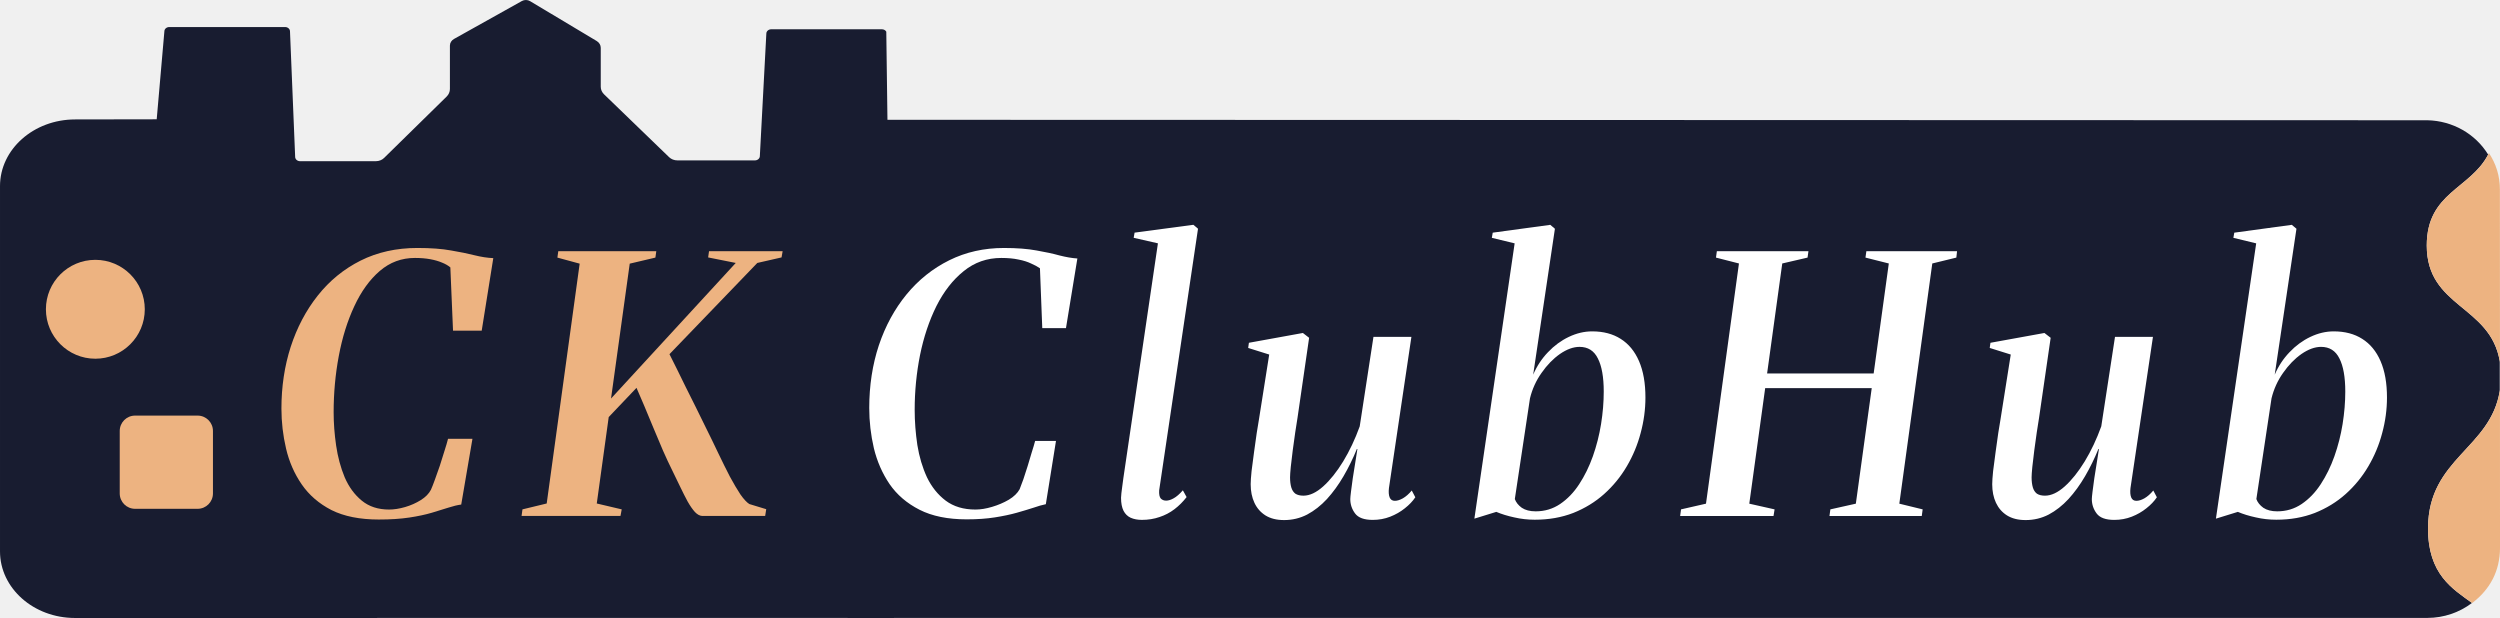
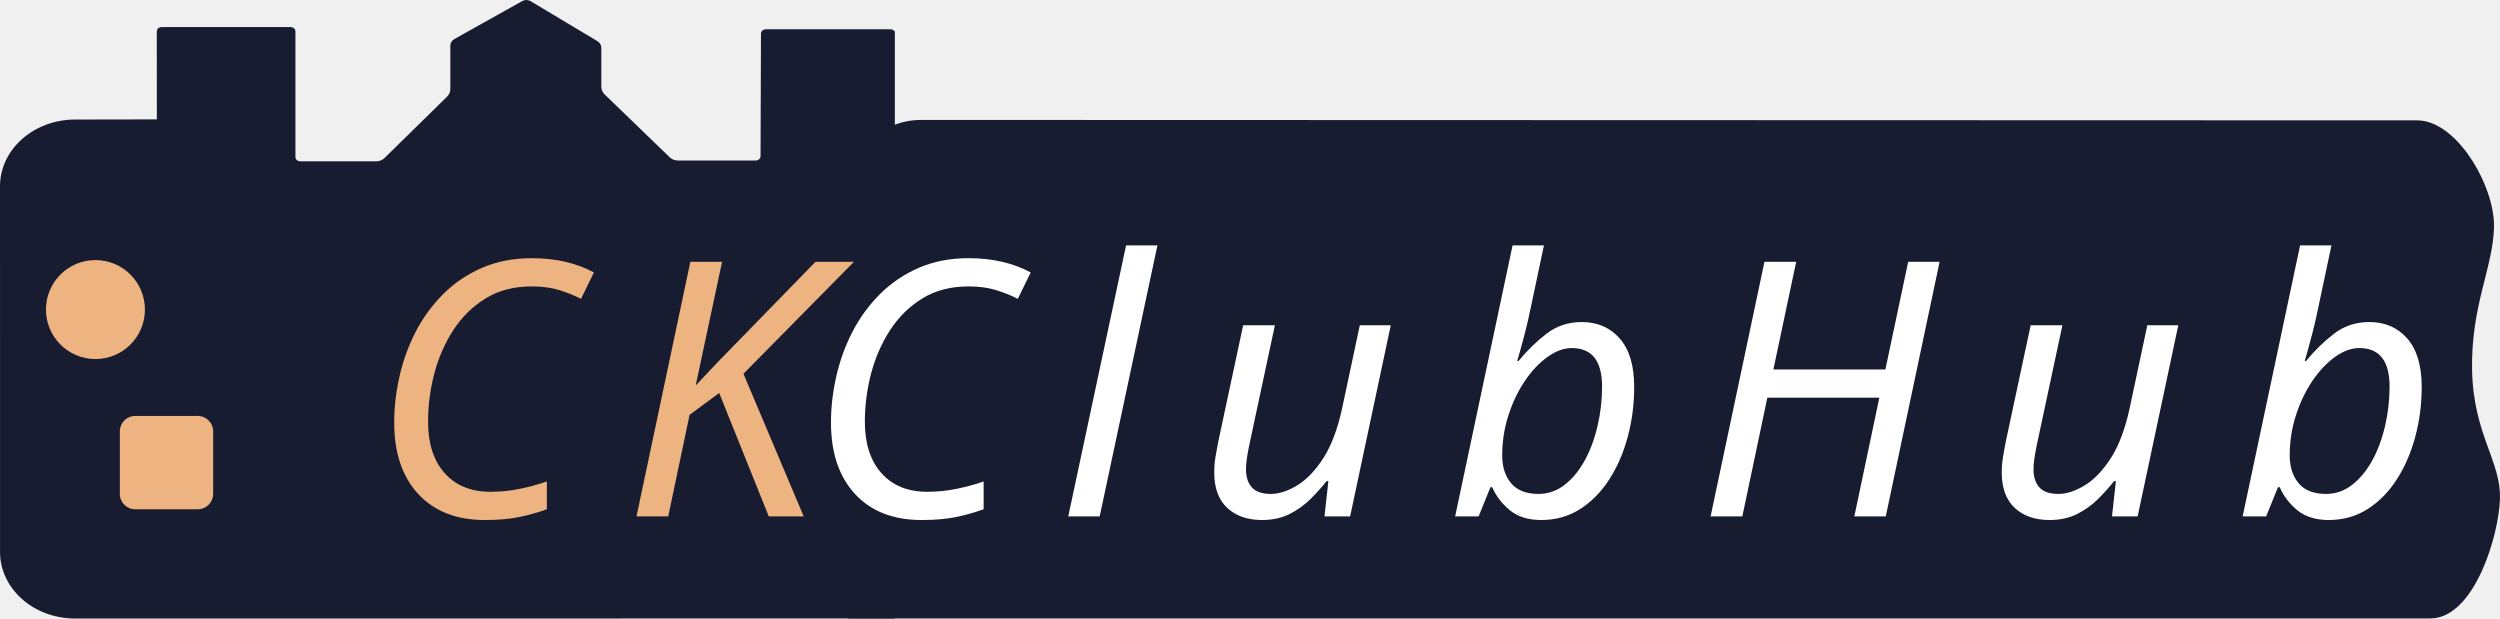
- <svg xmlns="http://www.w3.org/2000/svg" width="512.485mm" height="126.681mm" viewBox="0 0 512.485 126.681" version="1.1" id="svg1" xml:space="preserve">
+ <svg xmlns="http://www.w3.org/2000/svg" width="512.02mm" height="126.681mm" viewBox="0 0 512.02 126.681" version="1.1" id="svg1" xml:space="preserve">
  <defs id="defs1" />
-   <g id="layer3" transform="translate(-2793.379,-175.2288)">
-     <path id="path62" style="display:inline;fill:#181c30;fill-opacity:1;stroke:none;stroke-width:0.407;stroke-linecap:square;paint-order:stroke fill markers" d="m 2967.252,199.784 -0.109,102.115 323.857,-5.2e-4 a 14.818,14.291 0 0 0 9.121,-3.07 c -3.874,-2.842 -9.092,-5.792 -9.009,-15.459 0.122,-14.19 12.789,-16.174 14.698,-28.001 v -6.098 c -1.942,-11.492 -14.961,-10.98 -14.961,-23.713 0,-10.871 8.896,-11.57 12.584,-18.639 a 14.829,14.302 0 0 0 -12.456,-7.038 z m 333.641,98.441 c -0.13,0.11 -0.258,0.222 -0.393,0.329 a 14.818,14.291 0 0 0 0.393,-0.329 z" />
-     <path id="path63" style="color:#000000;font-style:normal;font-variant:normal;font-weight:normal;font-stretch:normal;font-size:medium;line-height:normal;font-family:sans-serif;font-variant-ligatures:normal;font-variant-position:normal;font-variant-caps:normal;font-variant-numeric:normal;font-variant-alternates:normal;font-variant-east-asian:normal;font-feature-settings:normal;font-variation-settings:normal;text-indent:0;text-align:start;text-decoration-line:none;text-decoration-style:solid;text-decoration-color:#000000;letter-spacing:normal;word-spacing:normal;text-transform:none;writing-mode:lr-tb;direction:ltr;text-orientation:mixed;dominant-baseline:auto;baseline-shift:baseline;text-anchor:start;white-space:normal;shape-padding:0;shape-margin:0;inline-size:0;clip-rule:nonzero;display:inline;overflow:visible;visibility:visible;isolation:auto;mix-blend-mode:normal;color-interpolation:sRGB;color-interpolation-filters:linearRGB;solid-color:#000000;solid-opacity:1;vector-effect:none;fill:#181c30;fill-opacity:1;fill-rule:nonzero;stroke:none;stroke-width:0.848;stroke-linecap:square;stroke-linejoin:miter;stroke-miterlimit:4;stroke-dasharray:none;stroke-dashoffset:0;stroke-opacity:1;-inkscape-stroke:none;paint-order:stroke fill markers;color-rendering:auto;image-rendering:auto;shape-rendering:auto;text-rendering:auto;enable-background:accumulate;stop-color:#000000;stop-opacity:1" d="m 2900.362,175.439 -13.906,7.771 c -0.528,0.295 -0.849,0.811 -0.848,1.365 v 8.903 c 1e-4,0.573 -0.24,1.126 -0.673,1.551 l -12.826,12.583 c -0.428,0.42 -1.037,0.66 -1.676,0.66 h -15.546 c -0.554,-4e-5 -1.003,-0.399 -1.003,-0.89 l -1.058,-25.72 c 0,-0.492 -0.449,-0.89 -1.003,-0.89 h -23.746 c -0.554,-1.8e-4 -1.003,0.399 -1.002,0.89 l -1.572,18.021 -16.75,0.029 c -8.495,0.015 -15.373,6.132 -15.373,13.674 v 74.881 c 3e-4,7.537 6.884,13.647 15.374,13.646 l 167.896,-0.012 -1.587,-120.175 c -0.167,-0.3 -0.509,-0.491 -0.885,-0.496 h -22.699 c -0.555,-1.6e-4 -1.005,0.398 -1.006,0.89 l -1.331,25.098 c 0,0.492 -0.452,0.89 -1.006,0.89 h -15.906 c -0.639,1e-4 -1.249,-0.238 -1.682,-0.655 l -13.34,-12.887 c -0.436,-0.422 -0.679,-0.973 -0.679,-1.546 v -7.997 c 1e-4,-0.557 -0.312,-1.077 -0.832,-1.388 l -13.658,-8.172 c -0.506,-0.302 -1.165,-0.312 -1.681,-0.023 z" />
-     <path style="font-style:italic;font-size:73.054px;line-height:0;font-family:Merriweather;-inkscape-font-specification:'Merriweather, @opsz=144,wght=600';font-variation-settings:'opsz' 144, 'wght' 600;letter-spacing:9.007px;direction:rtl;fill:#edb381;stroke-width:0.74;stroke-linecap:square;paint-order:stroke fill markers" d="m 2871.05,281.729 q -5.844,0 -9.716,-1.936 -3.835,-1.972 -6.1,-5.26 -2.265,-3.287 -3.214,-7.342 -0.95,-4.055 -0.95,-8.219 0,-6.721 1.899,-12.638 1.936,-5.954 5.552,-10.52 3.616,-4.566 8.767,-7.159 5.187,-2.593 11.652,-2.593 4.128,0 6.904,0.511 2.813,0.475 4.822,0.986 2.046,0.511 3.835,0.584 l -2.374,14.867 h -5.881 l -0.548,-12.967 q -0.694,-0.584 -1.717,-0.986 -1.023,-0.438 -2.411,-0.694 -1.388,-0.256 -3.141,-0.256 -4.091,0 -7.196,2.666 -3.105,2.666 -5.223,7.232 -2.119,4.529 -3.178,10.191 -1.059,5.625 -1.059,11.543 0,3.324 0.511,6.831 0.511,3.507 1.753,6.502 1.278,2.959 3.507,4.785 2.228,1.826 5.589,1.826 1.534,0 3.287,-0.511 1.753,-0.511 3.214,-1.425 1.461,-0.913 2.082,-2.119 0.329,-0.731 0.804,-2.046 0.511,-1.351 1.023,-2.886 0.511,-1.571 0.95,-3.032 0.475,-1.461 0.731,-2.484 h 5.004 l -2.301,13.479 q -1.132,0.146 -2.593,0.621 -1.461,0.475 -3.434,1.059 -1.972,0.584 -4.639,0.986 -2.667,0.402 -6.21,0.402 z m 29.248,-0.731 0.183,-1.352 4.968,-1.205 6.758,-49.165 -4.566,-1.242 0.183,-1.315 h 20.09 l -0.183,1.315 -5.26,1.242 -3.835,27.651 25.569,-27.797 -5.662,-1.132 0.183,-1.278 h 15.086 l -0.219,1.278 -4.968,1.132 -18.008,18.702 q 0.731,1.425 1.571,3.141 0.84,1.717 1.79,3.653 0.986,1.936 2.009,4.018 1.023,2.046 2.046,4.164 1.351,2.703 2.593,5.333 1.242,2.593 2.374,4.785 1.169,2.155 2.155,3.653 1.023,1.461 1.826,1.972 l 3.47,1.059 -0.219,1.388 h -12.894 q -0.767,-0.036 -1.498,-0.804 -0.731,-0.804 -1.498,-2.155 -0.731,-1.351 -1.534,-3.032 -0.804,-1.717 -1.717,-3.543 -0.804,-1.607 -1.79,-3.835 -0.986,-2.265 -1.972,-4.675 -0.986,-2.411 -1.899,-4.566 -0.913,-2.155 -1.571,-3.653 l -5.698,5.99 -2.447,17.716 5.114,1.205 -0.256,1.352 z" id="path64" aria-label="CK" />
-     <path style="color:#000000;font-style:italic;font-variant:normal;font-weight:normal;font-stretch:normal;font-size:73.054px;line-height:0;font-family:Merriweather;-inkscape-font-specification:'Merriweather, @opsz=144,wght=500';font-variant-ligatures:normal;font-variant-position:normal;font-variant-caps:normal;font-variant-numeric:normal;font-variant-alternates:normal;font-variant-east-asian:normal;font-feature-settings:normal;font-variation-settings:'opsz' 144, 'wght' 500;text-indent:0;text-align:start;text-decoration-line:none;text-decoration-style:solid;text-decoration-color:#000000;letter-spacing:9.007px;word-spacing:normal;text-transform:none;writing-mode:lr-tb;direction:rtl;text-orientation:mixed;dominant-baseline:auto;baseline-shift:baseline;text-anchor:start;white-space:normal;shape-padding:0;shape-margin:0;inline-size:0;clip-rule:nonzero;display:inline;overflow:visible;visibility:visible;isolation:auto;mix-blend-mode:normal;color-interpolation:sRGB;color-interpolation-filters:linearRGB;solid-color:#000000;solid-opacity:1;vector-effect:none;fill:#ffffff;fill-opacity:1;fill-rule:nonzero;stroke:none;stroke-linecap:square;stroke-linejoin:miter;stroke-miterlimit:4;stroke-dasharray:none;stroke-dashoffset:0;stroke-opacity:1;-inkscape-stroke:none;paint-order:stroke fill markers;color-rendering:auto;image-rendering:auto;shape-rendering:auto;text-rendering:auto;enable-background:accumulate;stop-color:#000000;stop-opacity:1" d="m 2991.55,281.693 c -3.872,0 -7.098,-0.657 -9.68,-1.972 -2.581,-1.315 -4.627,-3.068 -6.137,-5.26 -1.485,-2.192 -2.557,-4.639 -3.214,-7.342 -0.633,-2.727 -0.95,-5.479 -0.95,-8.255 0,-4.602 0.657,-8.888 1.972,-12.858 1.339,-3.969 3.227,-7.439 5.662,-10.41 2.459,-2.995 5.382,-5.333 8.767,-7.013 3.385,-1.68 7.123,-2.52 11.214,-2.52 2.63,0 4.858,0.17 6.684,0.511 1.826,0.317 3.397,0.657 4.712,1.023 1.339,0.341 2.557,0.548 3.653,0.621 l -2.338,14.282 h -4.858 l -0.475,-12.273 c -0.487,-0.341 -1.096,-0.67 -1.826,-0.986 -0.706,-0.341 -1.558,-0.609 -2.557,-0.804 -0.998,-0.219 -2.179,-0.329 -3.543,-0.329 -2.922,0 -5.491,0.901 -7.707,2.703 -2.216,1.778 -4.079,4.164 -5.589,7.159 -1.486,2.995 -2.606,6.344 -3.361,10.045 -0.731,3.677 -1.096,7.415 -1.096,11.214 0,2.386 0.183,4.797 0.548,7.232 0.39,2.411 1.047,4.615 1.972,6.611 0.95,1.972 2.228,3.567 3.835,4.785 1.631,1.218 3.665,1.826 6.1,1.826 1.047,0 2.179,-0.183 3.397,-0.548 1.242,-0.365 2.386,-0.852 3.434,-1.461 1.047,-0.633 1.79,-1.351 2.228,-2.155 0.219,-0.536 0.475,-1.218 0.767,-2.046 0.292,-0.852 0.584,-1.753 0.877,-2.703 0.292,-0.974 0.572,-1.912 0.84,-2.813 0.292,-0.901 0.523,-1.68 0.694,-2.338 h 4.274 l -2.082,12.967 c -0.731,0.146 -1.583,0.39 -2.557,0.731 -0.974,0.317 -2.106,0.657 -3.397,1.023 -1.291,0.365 -2.788,0.682 -4.493,0.95 -1.68,0.268 -3.604,0.402 -5.771,0.402 z m 39.451,-5.954 c -0.049,0.804 0.061,1.364 0.329,1.68 0.292,0.292 0.657,0.438 1.096,0.438 0.463,0 0.974,-0.158 1.534,-0.475 0.585,-0.317 1.218,-0.864 1.899,-1.644 l 0.767,1.388 c -0.731,0.95 -1.558,1.778 -2.484,2.484 -0.925,0.706 -1.948,1.242 -3.068,1.607 -1.12,0.39 -2.326,0.584 -3.616,0.584 -0.877,0 -1.644,-0.146 -2.301,-0.438 -0.633,-0.292 -1.12,-0.767 -1.461,-1.425 -0.341,-0.682 -0.511,-1.571 -0.511,-2.666 0,-0.244 0.024,-0.56 0.073,-0.95 0.049,-0.414 0.11,-0.889 0.183,-1.425 0.073,-0.536 0.146,-1.084 0.219,-1.644 l 7.086,-48.143 -4.968,-1.132 0.183,-1.059 12.054,-1.607 0.95,0.804 z m 25.59,6.1 c -1.51,0 -2.776,-0.317 -3.799,-0.95 -0.998,-0.633 -1.753,-1.498 -2.265,-2.593 -0.511,-1.096 -0.767,-2.362 -0.767,-3.799 0,-0.609 0.061,-1.51 0.183,-2.703 0.146,-1.218 0.317,-2.52 0.511,-3.908 0.195,-1.412 0.377,-2.715 0.548,-3.908 0.195,-1.218 0.341,-2.106 0.438,-2.666 l 2.119,-13.405 -4.31,-1.351 0.146,-1.059 11.068,-2.009 1.278,0.986 -2.374,16.364 c -0.122,0.804 -0.28,1.814 -0.475,3.032 -0.171,1.193 -0.341,2.423 -0.511,3.689 -0.146,1.242 -0.28,2.374 -0.402,3.397 -0.098,0.998 -0.146,1.705 -0.146,2.119 0,0.804 0.085,1.498 0.256,2.082 0.171,0.56 0.451,0.986 0.84,1.278 0.414,0.268 0.962,0.402 1.644,0.402 1.291,0 2.642,-0.633 4.054,-1.899 1.412,-1.266 2.776,-2.971 4.091,-5.114 1.315,-2.167 2.447,-4.566 3.397,-7.196 l 2.813,-18.337 h 7.78 l -4.602,30.975 c -0.097,0.804 -0.049,1.449 0.146,1.936 0.195,0.463 0.548,0.694 1.059,0.694 0.487,0 1.035,-0.17 1.644,-0.511 0.633,-0.365 1.242,-0.901 1.826,-1.607 l 0.731,1.388 c -0.536,0.804 -1.254,1.558 -2.155,2.265 -0.877,0.706 -1.875,1.278 -2.995,1.717 -1.12,0.438 -2.313,0.657 -3.58,0.657 -1.753,0 -2.959,-0.438 -3.616,-1.315 -0.657,-0.877 -0.986,-1.863 -0.986,-2.959 0,-0.244 0.049,-0.755 0.146,-1.534 0.097,-0.779 0.219,-1.692 0.365,-2.74 l 0.511,-3.214 c 0.171,-1.071 0.317,-1.997 0.438,-2.776 h -0.11 c -0.804,1.972 -1.717,3.835 -2.74,5.589 -1.023,1.753 -2.155,3.312 -3.397,4.675 -1.242,1.339 -2.594,2.399 -4.055,3.178 -1.461,0.755 -3.044,1.132 -4.748,1.132 z m 51.08,-29.806 c 0.755,-1.753 1.765,-3.287 3.032,-4.602 1.266,-1.339 2.691,-2.386 4.274,-3.141 1.583,-0.755 3.178,-1.132 4.785,-1.132 2.289,0 4.237,0.511 5.844,1.534 1.631,1.023 2.886,2.545 3.762,4.566 0.877,2.021 1.315,4.505 1.315,7.452 0,2.459 -0.329,4.895 -0.986,7.305 -0.633,2.411 -1.583,4.688 -2.849,6.831 -1.242,2.119 -2.788,4.006 -4.639,5.662 -1.826,1.632 -3.933,2.922 -6.319,3.872 -2.386,0.925 -5.016,1.388 -7.89,1.388 -1.437,0 -2.837,-0.158 -4.201,-0.475 -1.364,-0.292 -2.593,-0.67 -3.689,-1.132 l -4.493,1.388 8.255,-56.434 -4.676,-1.132 0.183,-1.059 11.798,-1.607 0.95,0.804 z m -3.762,25.496 c 0.243,0.682 0.718,1.278 1.425,1.79 0.731,0.487 1.68,0.731 2.849,0.731 1.851,0 3.519,-0.499 5.004,-1.498 1.51,-1.023 2.813,-2.374 3.908,-4.055 1.12,-1.705 2.058,-3.616 2.813,-5.735 0.755,-2.143 1.315,-4.347 1.68,-6.611 0.365,-2.289 0.548,-4.505 0.548,-6.648 0,-2.971 -0.402,-5.236 -1.205,-6.794 -0.779,-1.583 -2.033,-2.374 -3.762,-2.374 -1.266,0 -2.606,0.487 -4.018,1.461 -1.388,0.974 -2.642,2.265 -3.762,3.872 -1.12,1.583 -1.912,3.324 -2.374,5.223 z m 33.89,3.47 0.183,-1.352 5.114,-1.169 6.758,-49.239 -4.712,-1.205 0.183,-1.315 h 18.775 l -0.183,1.315 -5.187,1.205 -3.105,22.544 h 21.843 l 3.105,-22.544 -4.785,-1.205 0.183,-1.315 h 18.592 l -0.146,1.315 -4.931,1.205 -6.758,49.239 4.785,1.169 -0.183,1.352 h -18.921 l 0.183,-1.352 5.223,-1.169 3.258,-23.688 h -21.843 l -3.258,23.688 5.187,1.169 -0.219,1.352 z m 70.804,0.84 c -1.51,0 -2.776,-0.317 -3.799,-0.95 -0.999,-0.633 -1.753,-1.498 -2.265,-2.593 -0.511,-1.096 -0.767,-2.362 -0.767,-3.799 0,-0.609 0.061,-1.51 0.183,-2.703 0.146,-1.218 0.317,-2.52 0.511,-3.908 0.195,-1.412 0.377,-2.715 0.548,-3.908 0.195,-1.218 0.341,-2.106 0.438,-2.666 l 2.119,-13.405 -4.31,-1.351 0.146,-1.059 11.068,-2.009 1.278,0.986 -2.374,16.364 c -0.122,0.804 -0.28,1.814 -0.475,3.032 -0.171,1.193 -0.341,2.423 -0.511,3.689 -0.146,1.242 -0.28,2.374 -0.402,3.397 -0.097,0.998 -0.146,1.705 -0.146,2.119 0,0.804 0.085,1.498 0.256,2.082 0.171,0.56 0.451,0.986 0.84,1.278 0.414,0.268 0.962,0.402 1.644,0.402 1.291,0 2.642,-0.633 4.054,-1.899 1.412,-1.266 2.776,-2.971 4.091,-5.114 1.315,-2.167 2.447,-4.566 3.397,-7.196 l 2.813,-18.337 h 7.78 l -4.603,30.975 c -0.097,0.804 -0.049,1.449 0.146,1.936 0.195,0.463 0.548,0.694 1.059,0.694 0.487,0 1.035,-0.17 1.644,-0.511 0.633,-0.365 1.242,-0.901 1.826,-1.607 l 0.731,1.388 c -0.536,0.804 -1.254,1.558 -2.155,2.265 -0.877,0.706 -1.875,1.278 -2.995,1.717 -1.12,0.438 -2.313,0.657 -3.58,0.657 -1.753,0 -2.959,-0.438 -3.616,-1.315 -0.657,-0.877 -0.986,-1.863 -0.986,-2.959 0,-0.244 0.049,-0.755 0.146,-1.534 0.097,-0.779 0.219,-1.692 0.365,-2.74 l 0.511,-3.214 c 0.171,-1.071 0.317,-1.997 0.438,-2.776 h -0.11 c -0.804,1.972 -1.717,3.835 -2.74,5.589 -1.023,1.753 -2.155,3.312 -3.397,4.675 -1.242,1.339 -2.593,2.399 -4.054,3.178 -1.461,0.755 -3.044,1.132 -4.748,1.132 z m 51.08,-29.806 c 0.755,-1.753 1.765,-3.287 3.032,-4.602 1.266,-1.339 2.691,-2.386 4.274,-3.141 1.583,-0.755 3.178,-1.132 4.785,-1.132 2.289,0 4.237,0.511 5.844,1.534 1.631,1.023 2.886,2.545 3.762,4.566 0.877,2.021 1.315,4.505 1.315,7.452 0,2.459 -0.329,4.895 -0.986,7.305 -0.633,2.411 -1.583,4.688 -2.849,6.831 -1.242,2.119 -2.788,4.006 -4.639,5.662 -1.826,1.632 -3.933,2.922 -6.319,3.872 -2.386,0.925 -5.016,1.388 -7.89,1.388 -1.437,0 -2.837,-0.158 -4.201,-0.475 -1.364,-0.292 -2.593,-0.67 -3.689,-1.132 l -4.493,1.388 8.255,-56.434 -4.675,-1.132 0.183,-1.059 11.798,-1.607 0.95,0.804 z m -3.762,25.496 c 0.243,0.682 0.718,1.278 1.425,1.79 0.731,0.487 1.68,0.731 2.849,0.731 1.851,0 3.519,-0.499 5.004,-1.498 1.51,-1.023 2.812,-2.374 3.908,-4.055 1.12,-1.705 2.058,-3.616 2.812,-5.735 0.755,-2.143 1.315,-4.347 1.68,-6.611 0.365,-2.289 0.548,-4.505 0.548,-6.648 0,-2.971 -0.402,-5.236 -1.205,-6.794 -0.779,-1.583 -2.033,-2.374 -3.762,-2.374 -1.266,0 -2.606,0.487 -4.018,1.461 -1.388,0.974 -2.642,2.265 -3.762,3.872 -1.12,1.583 -1.911,3.324 -2.374,5.223 z" id="path65" aria-label="ClubHub" />
-     <path id="path66" style="fill:#edb381;stroke-width:0.14;stroke-linecap:square;paint-order:stroke fill markers" d="m 2823.06,238.629 a 10.135,10.135 0 0 1 -10.135,10.135 10.135,10.135 0 0 1 -10.135,-10.135 10.135,10.135 0 0 1 10.135,-10.135 10.135,10.135 0 0 1 10.135,10.135 z" />
-     <path id="path67" style="color:#000000;font-style:normal;font-variant:normal;font-weight:normal;font-stretch:normal;font-size:medium;line-height:normal;font-family:sans-serif;font-variant-ligatures:normal;font-variant-position:normal;font-variant-caps:normal;font-variant-numeric:normal;font-variant-alternates:normal;font-variant-east-asian:normal;font-feature-settings:normal;font-variation-settings:normal;text-indent:0;text-align:start;text-decoration-line:none;text-decoration-style:solid;text-decoration-color:#000000;letter-spacing:normal;word-spacing:normal;text-transform:none;writing-mode:lr-tb;direction:ltr;text-orientation:mixed;dominant-baseline:auto;baseline-shift:baseline;text-anchor:start;white-space:normal;shape-padding:0;shape-margin:0;inline-size:0;clip-rule:nonzero;display:inline;overflow:visible;visibility:visible;isolation:auto;mix-blend-mode:normal;color-interpolation:sRGB;color-interpolation-filters:linearRGB;solid-color:#000000;solid-opacity:1;vector-effect:none;fill:#edb381;fill-opacity:1;fill-rule:nonzero;stroke:none;stroke-linecap:square;stroke-linejoin:miter;stroke-miterlimit:4;stroke-dasharray:none;stroke-dashoffset:0;stroke-opacity:1;-inkscape-stroke:none;paint-order:stroke fill markers;color-rendering:auto;image-rendering:auto;shape-rendering:auto;text-rendering:auto;enable-background:accumulate;stop-color:#000000;stop-opacity:1" d="m 2821.077,260.422 h 12.802 c 1.747,0 3.154,1.407 3.154,3.154 v 12.802 c 0,1.747 -1.407,3.154 -3.154,3.154 h -12.802 c -1.747,0 -3.154,-1.407 -3.154,-3.154 v -12.802 c 0,-1.747 1.407,-3.154 3.154,-3.154 z" />
-     <path id="path74" style="fill:#edb381;fill-opacity:1;stroke:none;stroke-width:0.402;stroke-linecap:square;stroke-linejoin:round;stroke-dasharray:none;stroke-opacity:1;paint-order:stroke fill markers" d="m 3290.848,225.557 c 0,12.825 13.214,12.206 15.007,23.957 l -0.01,-35.336 c 0.01,-3.007 -0.852,-5.439 -2.243,-7.564 -3.583,7.368 -12.754,7.912 -12.754,18.943 z m 15.009,29.552 c -1.762,12.062 -14.621,13.965 -14.744,28.26 -0.084,9.689 5.16,12.631 9.037,15.479 3.75,-2.828 5.691,-6.672 5.715,-11.244 z" />
+   <g id="layer3" transform="translate(-1607.985,-1004.962)">
+     <path id="path78" style="display:inline;fill:#181c30;fill-opacity:1;stroke:none;stroke-width:0.5;stroke-linecap:square;paint-order:stroke fill markers" d="M 663.083,-12.601 A 17.894,17.894 0 0 0 645.184,5.274 l -0.113,109.859 390.705,-6.5e-4 a 17.877,17.877 0 0 0 1.286,-0.092 c 10.055,-1.426 15.748,-21.119 16.073,-30.452 0.339,-9.713 -6.545,-16.5 -6.884,-33.002 -0.339,-16.501 5.191,-26.332 5.417,-36.747 0.226,-10.416 -9.211,-27.472 -19.114,-27.326 z" transform="matrix(0.8289044,0,0,0.7993963,1247.047,1039.595)" />
+     <path id="path27" style="display:inline;fill:#181c30;fill-opacity:1;stroke:none;stroke-width:0.5;stroke-linecap:square;paint-order:stroke fill markers" d="m 561.01,-43.061 -15.442,9.721 c -0.586,0.369 -0.942,1.014 -0.942,1.707 v 11.137 c 7e-5,0.717 -0.266,1.408 -0.747,1.94 l -14.243,15.74 c -0.476,0.526 -1.152,0.826 -1.861,0.826 h -17.263 c -0.615,-4.63e-5 -1.114,-0.499 -1.114,-1.114 V -35.278 c 4e-5,-0.615 -0.499,-1.114 -1.114,-1.114 h -29.307 c -0.615,-2.26e-4 -1.114,0.499 -1.113,1.114 l 0.017,22.543 -18.601,0.036 A 17.104,17.104 134.944 0 0 442.21,4.406 l 0.004,93.671 a 17.071,17.071 44.997 0 0 17.073,17.071 l 186.442,-0.015 V -35.199 c -0.185,-0.375 -0.565,-0.614 -0.983,-0.62 H 616.393 c -0.616,-2.07e-4 -1.116,0.498 -1.118,1.114 l -0.095,31.396 c -0.002,0.615 -0.502,1.113 -1.117,1.113 h -17.663 c -0.71,1.302e-4 -1.387,-0.297 -1.867,-0.82 L 579.719,-19.135 c -0.485,-0.527 -0.754,-1.218 -0.754,-1.934 v -10.004 c 6e-5,-0.696 -0.346,-1.347 -0.923,-1.736 l -15.166,-10.222 c -0.561,-0.378 -1.293,-0.39 -1.866,-0.029 z" transform="matrix(0.9005289,0,0,0.7993963,1209.763,1039.595)" />
+     <text xml:space="preserve" style="font-style:normal;font-variant:normal;font-weight:normal;font-stretch:normal;font-size:73.054px;line-height:0;font-family:Merriweather;-inkscape-font-specification:'Merriweather, @opsz=144,wght=600';font-variant-ligatures:normal;font-variant-caps:normal;font-variant-numeric:normal;font-variant-east-asian:normal;font-variation-settings:'opsz' 144, 'wght' 600;text-align:start;letter-spacing:9.007px;writing-mode:lr-tb;direction:rtl;text-anchor:start;fill:#edb381;stroke-width:0.74;stroke-linecap:square;paint-order:stroke fill markers" x="1767.394" y="1110.732" id="text27">
+       <tspan style="font-style:italic;font-variant:normal;font-weight:normal;font-stretch:normal;font-size:73.054px;font-family:Merriweather;-inkscape-font-specification:'Merriweather, @opsz=144,wght=600';font-variant-ligatures:normal;font-variant-caps:normal;font-variant-numeric:normal;font-variant-east-asian:normal;font-variation-settings:'opsz' 144, 'wght' 600;letter-spacing:9.007px;direction:rtl;stroke-width:0.74" x="1776.401" y="1110.732" id="tspan27">CK</tspan>
+     </text>
+     <text xml:space="preserve" style="font-style:normal;font-variant:normal;font-weight:normal;font-stretch:normal;font-size:73.054px;line-height:0;font-family:Merriweather;-inkscape-font-specification:'Merriweather, @opsz=144,wght=500';font-variant-ligatures:normal;font-variant-caps:normal;font-variant-numeric:normal;font-variant-east-asian:normal;font-variation-settings:'opsz' 144, 'wght' 500;text-align:start;letter-spacing:9.007px;writing-mode:lr-tb;direction:rtl;text-anchor:start;fill:#ffffff;fill-opacity:1;stroke-width:0.74;stroke-linecap:square;paint-order:stroke fill markers" x="2098.543" y="1110.732" id="text28">
+       <tspan style="font-style:italic;font-variant:normal;font-weight:normal;font-stretch:normal;font-size:73.054px;font-family:Merriweather;-inkscape-font-specification:'Merriweather, @opsz=144,wght=500';font-variant-ligatures:normal;font-variant-caps:normal;font-variant-numeric:normal;font-variant-east-asian:normal;font-variation-settings:'opsz' 144, 'wght' 500;letter-spacing:9.007px;direction:rtl;fill:#ffffff;fill-opacity:1;stroke-width:0.74" x="2107.55" y="1110.732" id="tspan28">ClubHub</tspan>
+     </text>
+     <path id="path30" style="fill:#edb381;stroke-width:0.14;stroke-linecap:square;paint-order:stroke fill markers" d="m 1637.667,1068.363 a 10.135,10.135 0 0 1 -10.135,10.135 10.135,10.135 0 0 1 -10.135,-10.135 10.135,10.135 0 0 1 10.135,-10.135 10.135,10.135 0 0 1 10.135,10.135 z" />
+     <path id="path39" style="fill:#edb381;stroke-width:0.134;stroke-linecap:square;paint-order:stroke fill markers" d="m 1635.683,1090.155 h 12.802 c 1.747,0 3.154,1.407 3.154,3.154 v 12.802 c 0,1.748 -1.407,3.154 -3.154,3.154 h -12.802 c -1.747,0 -3.154,-1.407 -3.154,-3.154 v -12.802 c 0,-1.747 1.407,-3.154 3.154,-3.154 z" />
  </g>
</svg>
